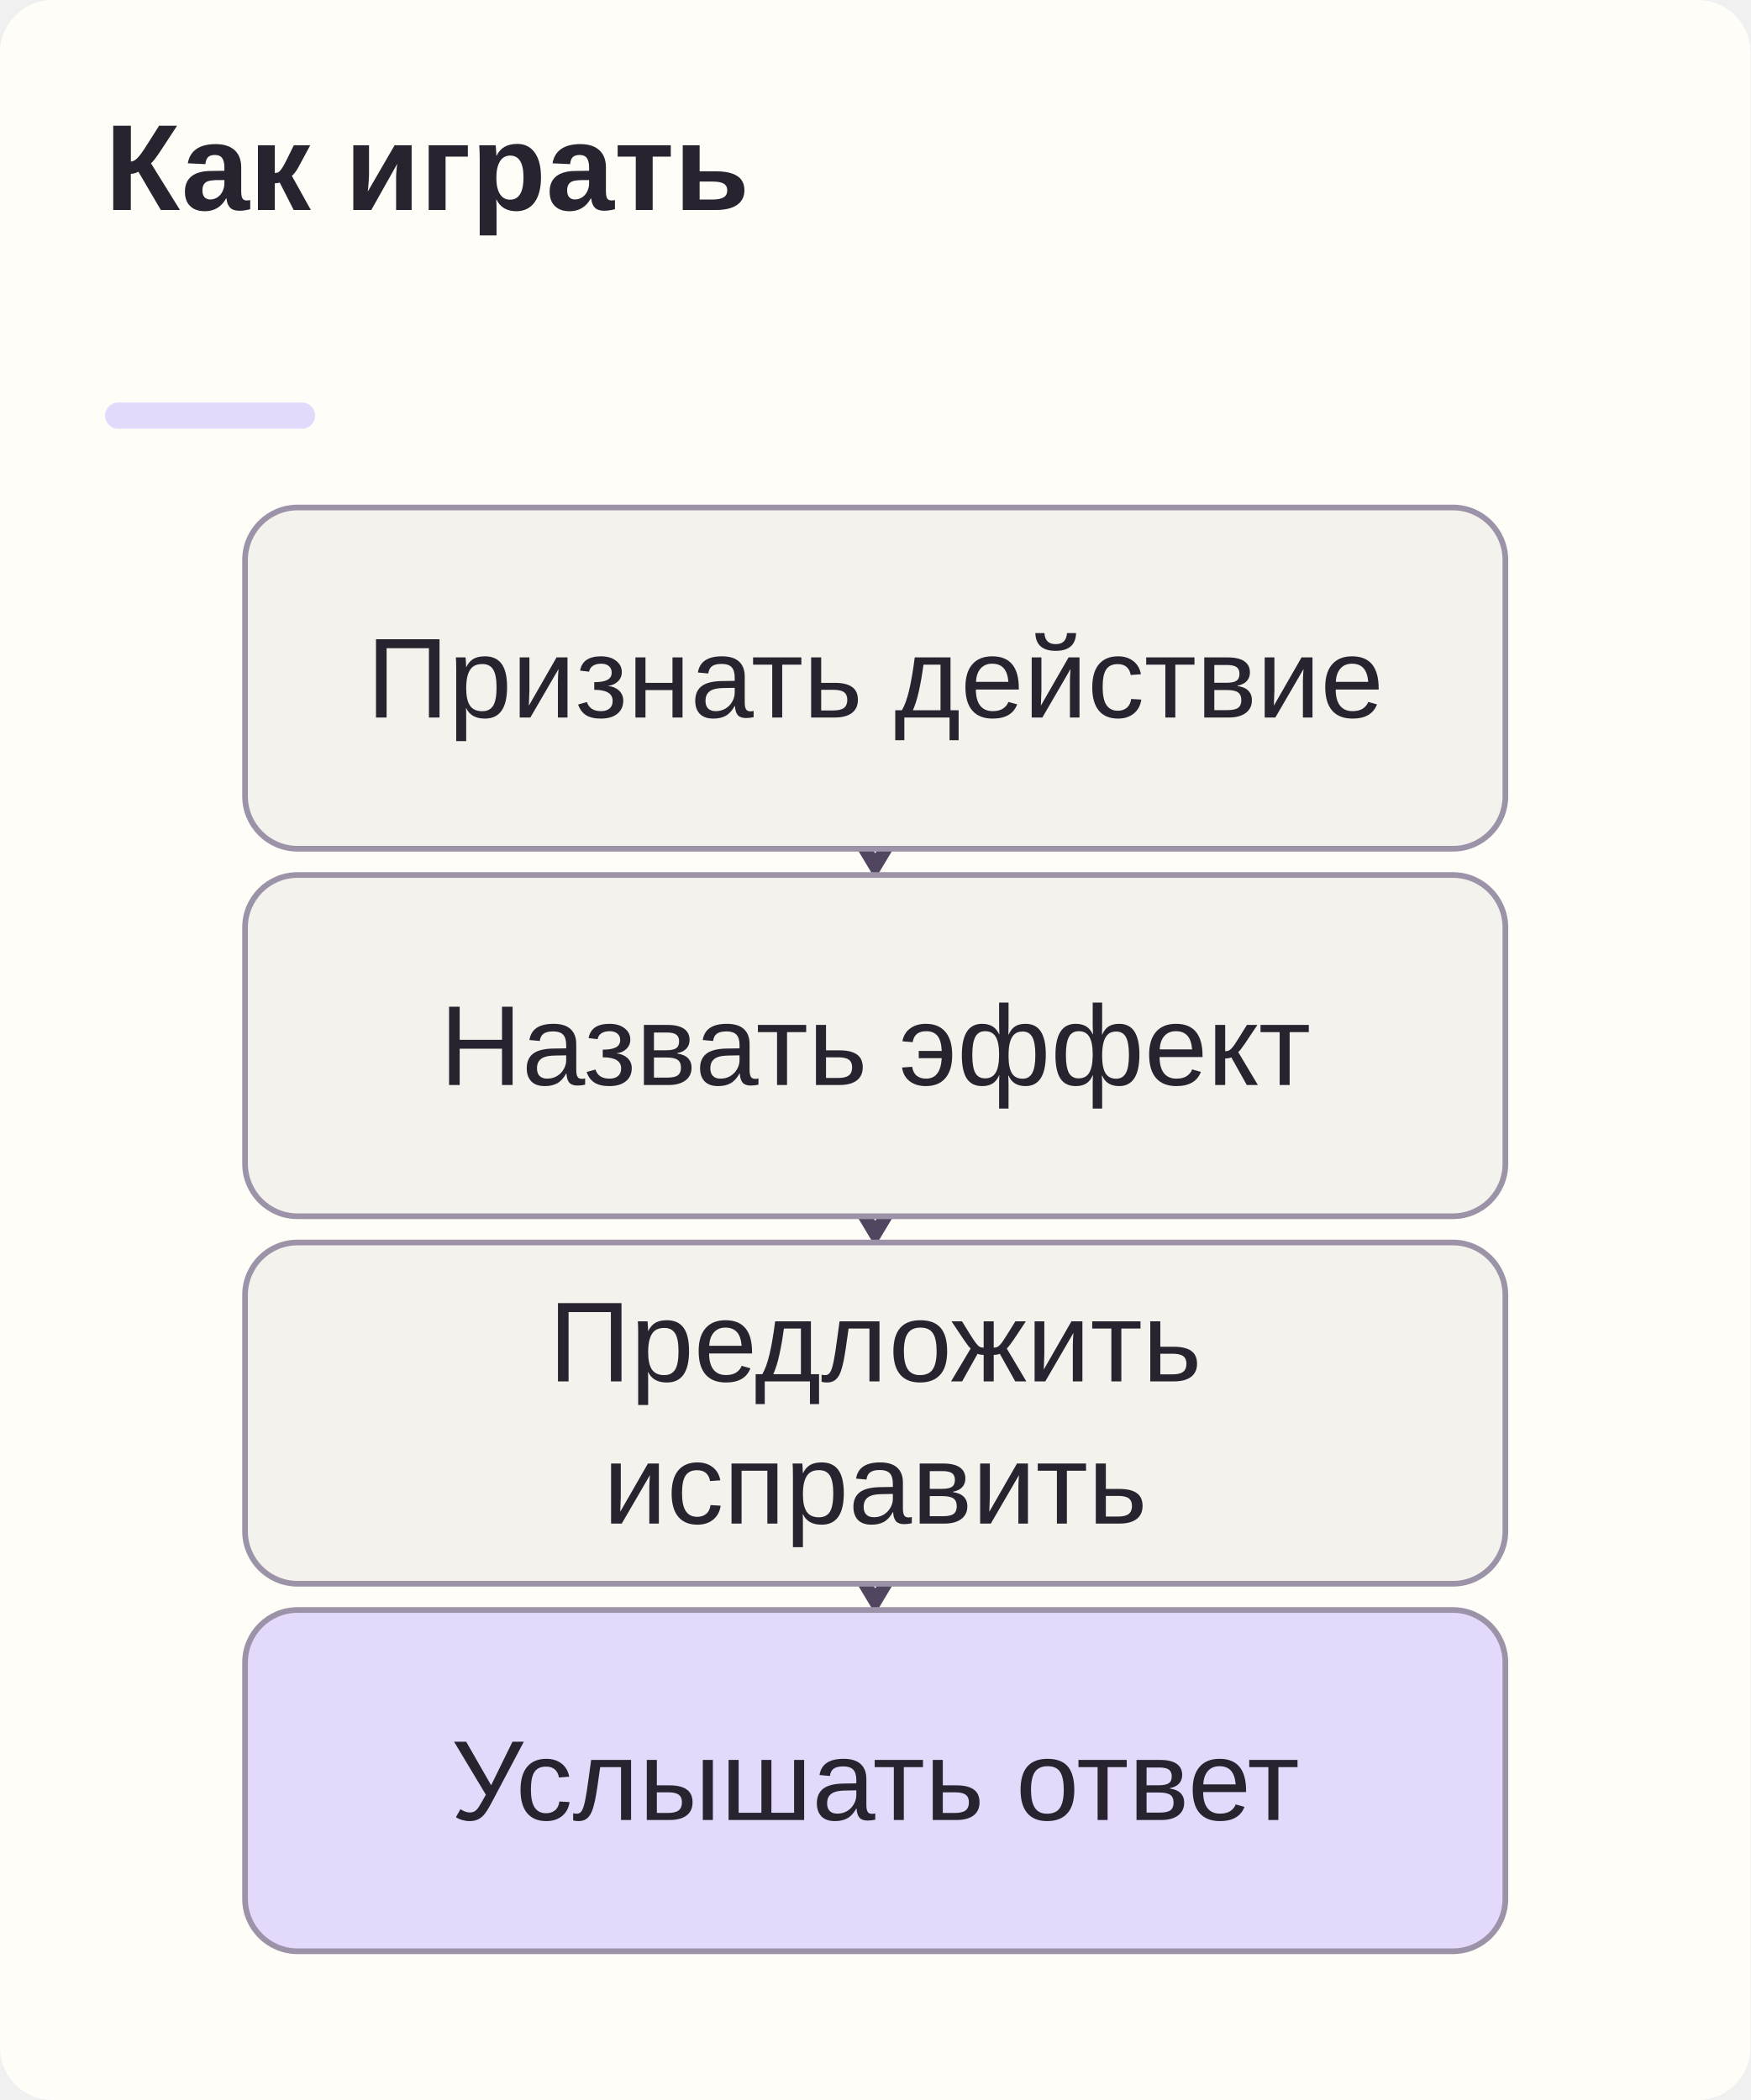
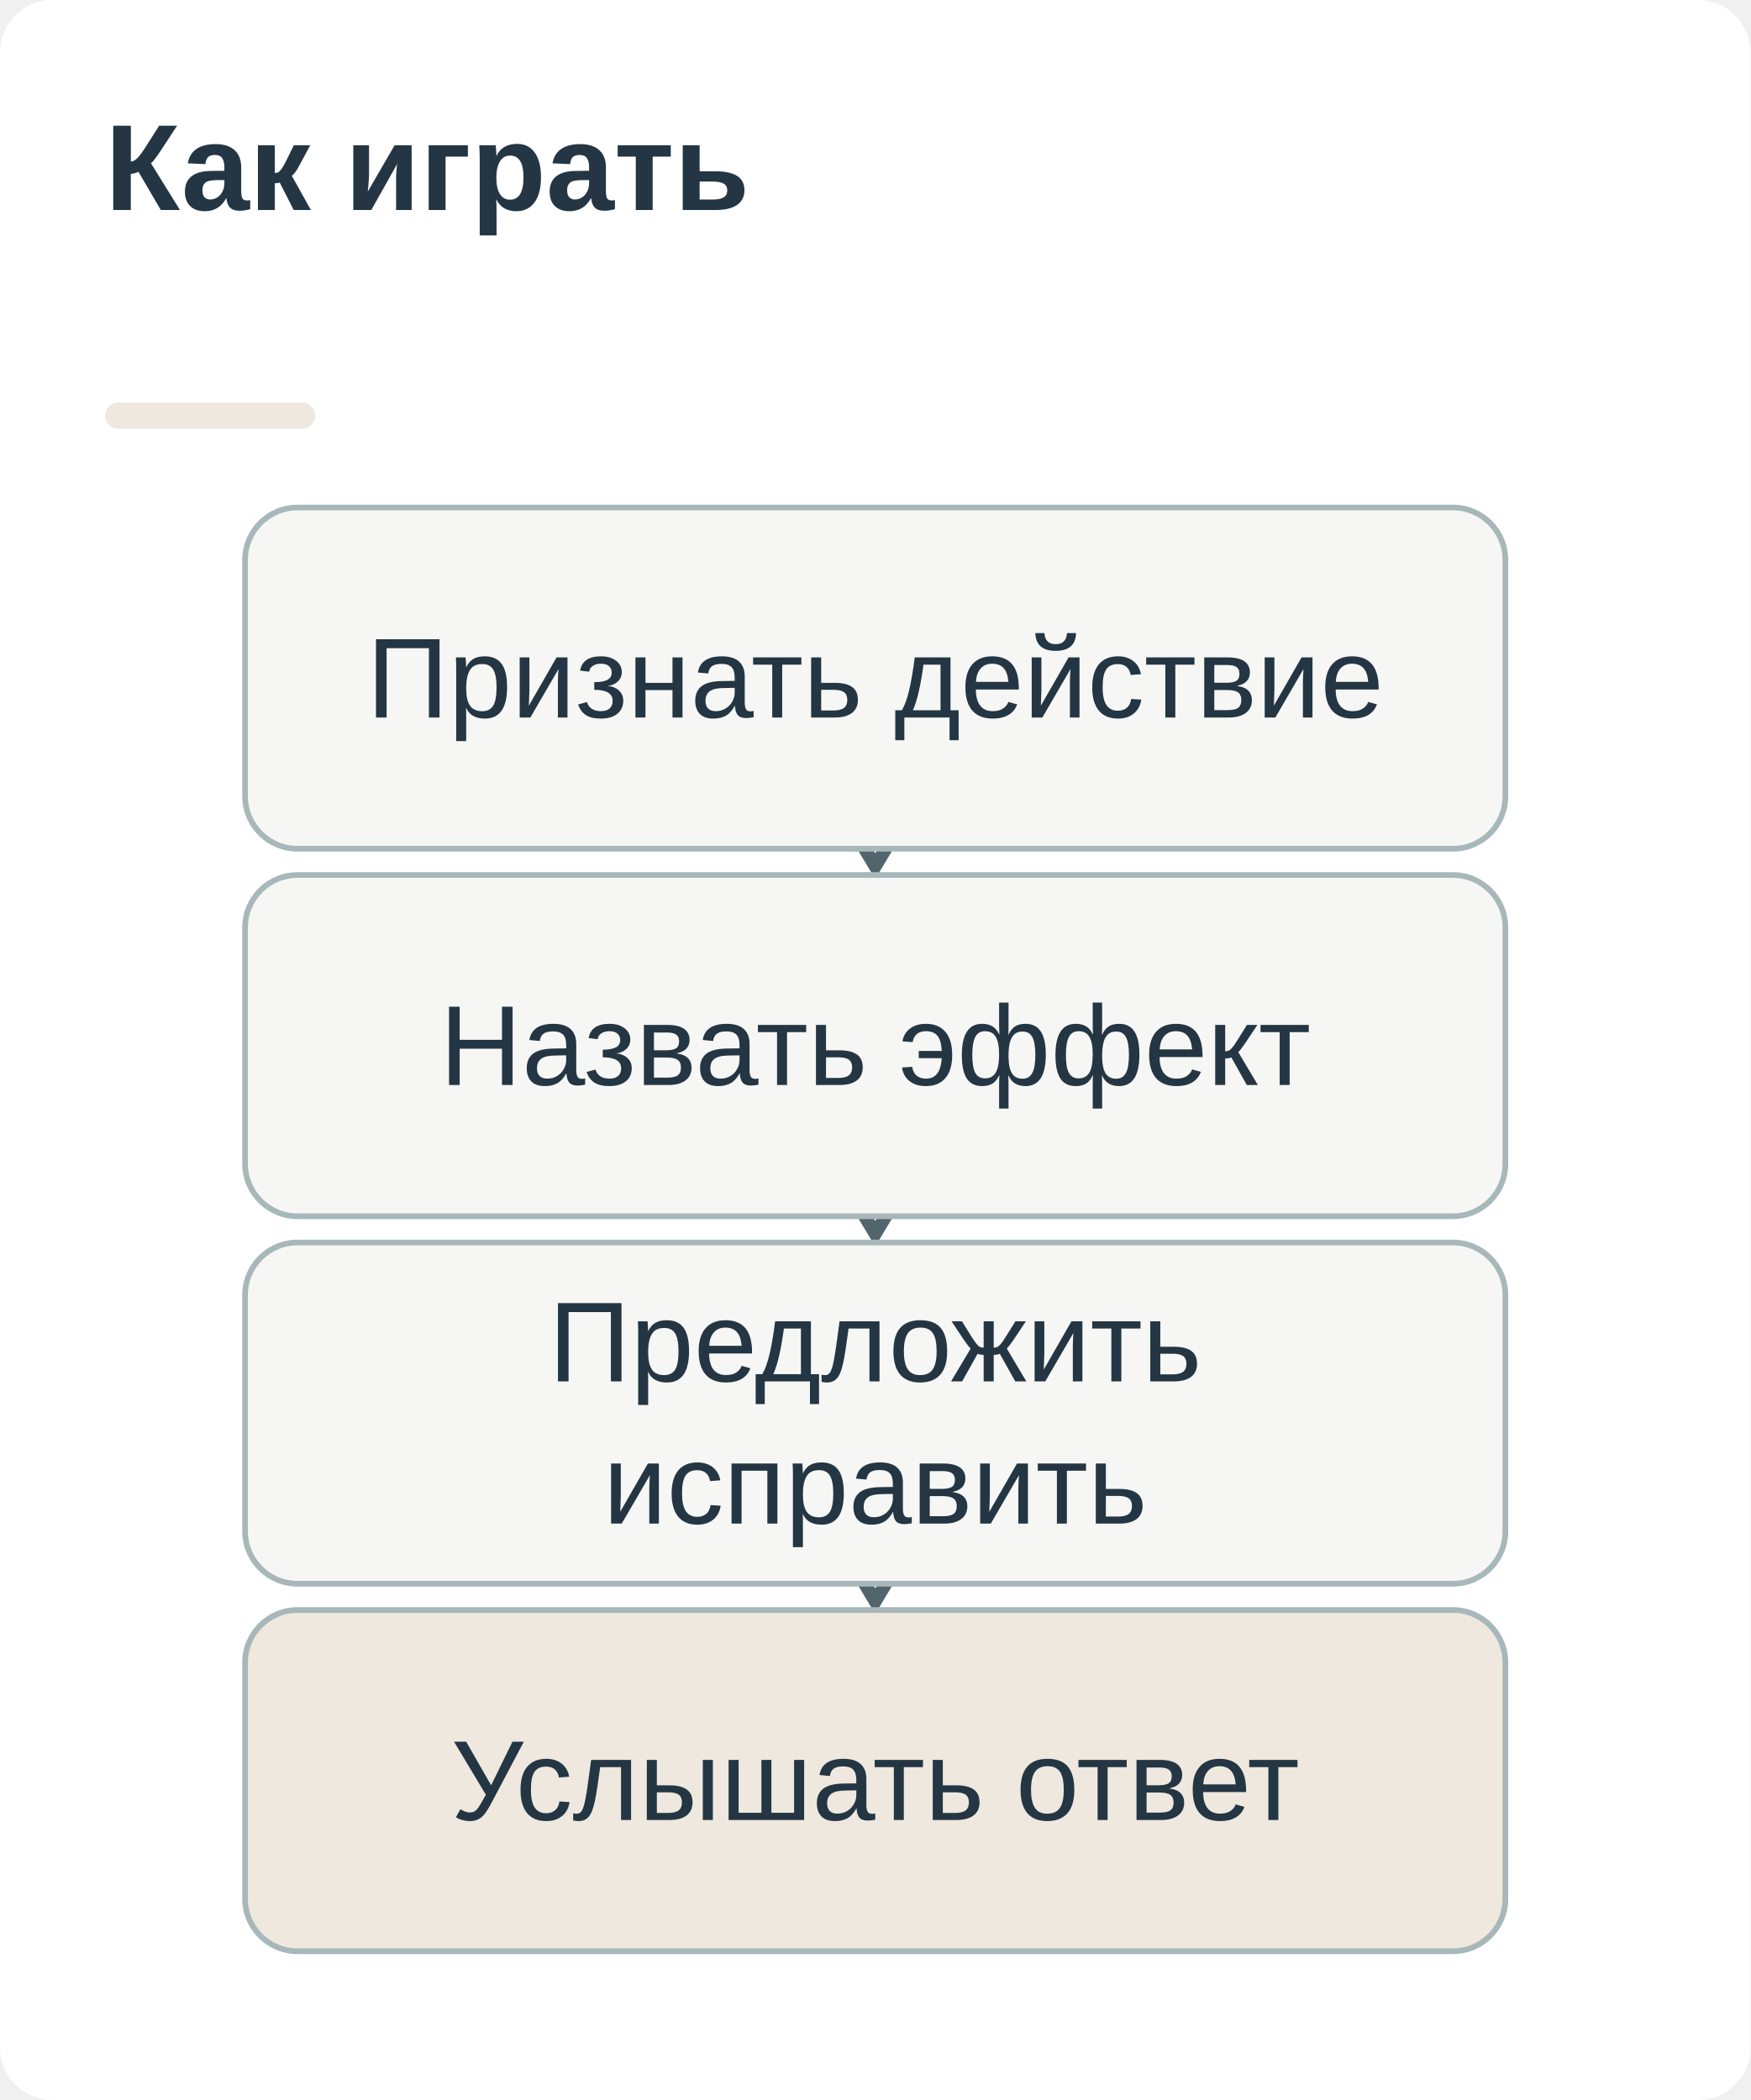
<svg xmlns="http://www.w3.org/2000/svg" viewBox="0 0 400 480" width="400" height="480" role="img" aria-labelledby="title desc">
  <defs>
    <marker id="arrow" markerWidth="8" markerHeight="8" refX="6" refY="4" orient="auto">
-       <path d="M1 1 L6 4 L1 7" fill="none" stroke="#51465f" stroke-width="1.5" />
+       <path d="M1 1 L6 4 L1 7" fill="none" stroke="#52656c" stroke-width="1.5" />
    </marker>
  </defs>
-   <rect width="400" height="480" rx="12" fill="#fffdf8" />
-   <rect x="24" y="92" width="48" height="6" rx="3" fill="#e3d9fa" />
-   <g font-family="Arial, sans-serif" fill="#28232f">
+   <rect width="400" height="480" rx="12" fill="#ffffff" />
+   <rect x="24" y="92" width="48" height="6" rx="3" fill="#eee8df" />
+   <g font-family="Arial, sans-serif" fill="#243643">
    <text x="24" y="48" font-size="28" font-weight="700">Как играть</text>
-     <line x1="200" y1="195" x2="200" y2="198" stroke="#51465f" stroke-width="2" marker-end="url(#arrow)" />
-     <line x1="200" y1="279" x2="200" y2="282" stroke="#51465f" stroke-width="2" marker-end="url(#arrow)" />
-     <line x1="200" y1="363" x2="200" y2="366" stroke="#51465f" stroke-width="2" marker-end="url(#arrow)" />
-     <rect x="56" y="116" width="288" height="78" rx="12" fill="#f4f2ed" stroke="#9d93a8" stroke-width="1.3" />
+     <line x1="200" y1="195" x2="200" y2="198" stroke="#52656c" stroke-width="2" marker-end="url(#arrow)" />
+     <line x1="200" y1="279" x2="200" y2="282" stroke="#52656c" stroke-width="2" marker-end="url(#arrow)" />
+     <line x1="200" y1="363" x2="200" y2="366" stroke="#52656c" stroke-width="2" marker-end="url(#arrow)" />
+     <rect x="56" y="116" width="288" height="78" rx="12" fill="#f6f7f5" stroke="#a8b7b9" stroke-width="1.3" />
    <text x="200" y="164" text-anchor="middle" font-size="26">Признать действие</text>
-     <rect x="56" y="200" width="288" height="78" rx="12" fill="#f4f2ed" stroke="#9d93a8" stroke-width="1.3" />
+     <rect x="56" y="200" width="288" height="78" rx="12" fill="#f6f7f5" stroke="#a8b7b9" stroke-width="1.3" />
    <text x="200" y="248" text-anchor="middle" font-size="26">Назвать эффект</text>
-     <rect x="56" y="284" width="288" height="78" rx="12" fill="#f4f2ed" stroke="#9d93a8" stroke-width="1.3" />
+     <rect x="56" y="284" width="288" height="78" rx="12" fill="#f6f7f5" stroke="#a8b7b9" stroke-width="1.3" />
    <text x="200" y="315.75" text-anchor="middle" font-size="26">Предложить</text>
    <text x="200" y="348.25" text-anchor="middle" font-size="26">исправить</text>
-     <rect x="56" y="368" width="288" height="78" rx="12" fill="#e3d9fa" stroke="#9d93a8" stroke-width="1.3" />
+     <rect x="56" y="368" width="288" height="78" rx="12" fill="#eee8df" stroke="#a8b7b9" stroke-width="1.3" />
    <text x="200" y="416" text-anchor="middle" font-size="26">Услышать ответ</text>
  </g>
</svg>
